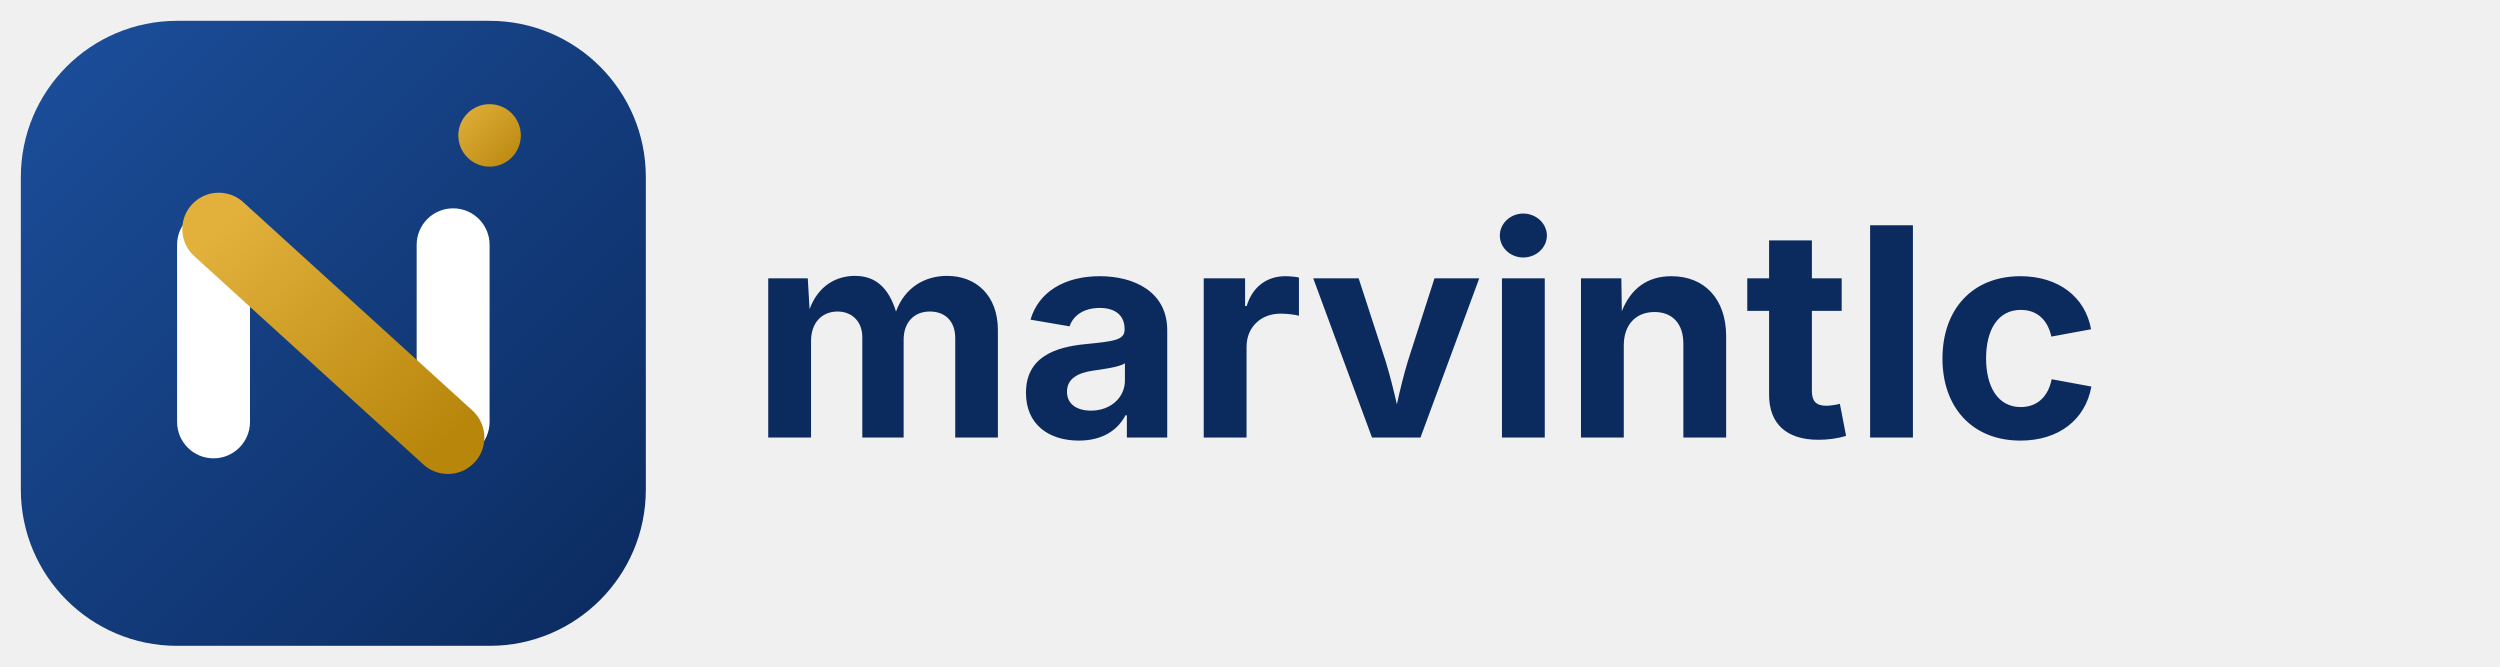
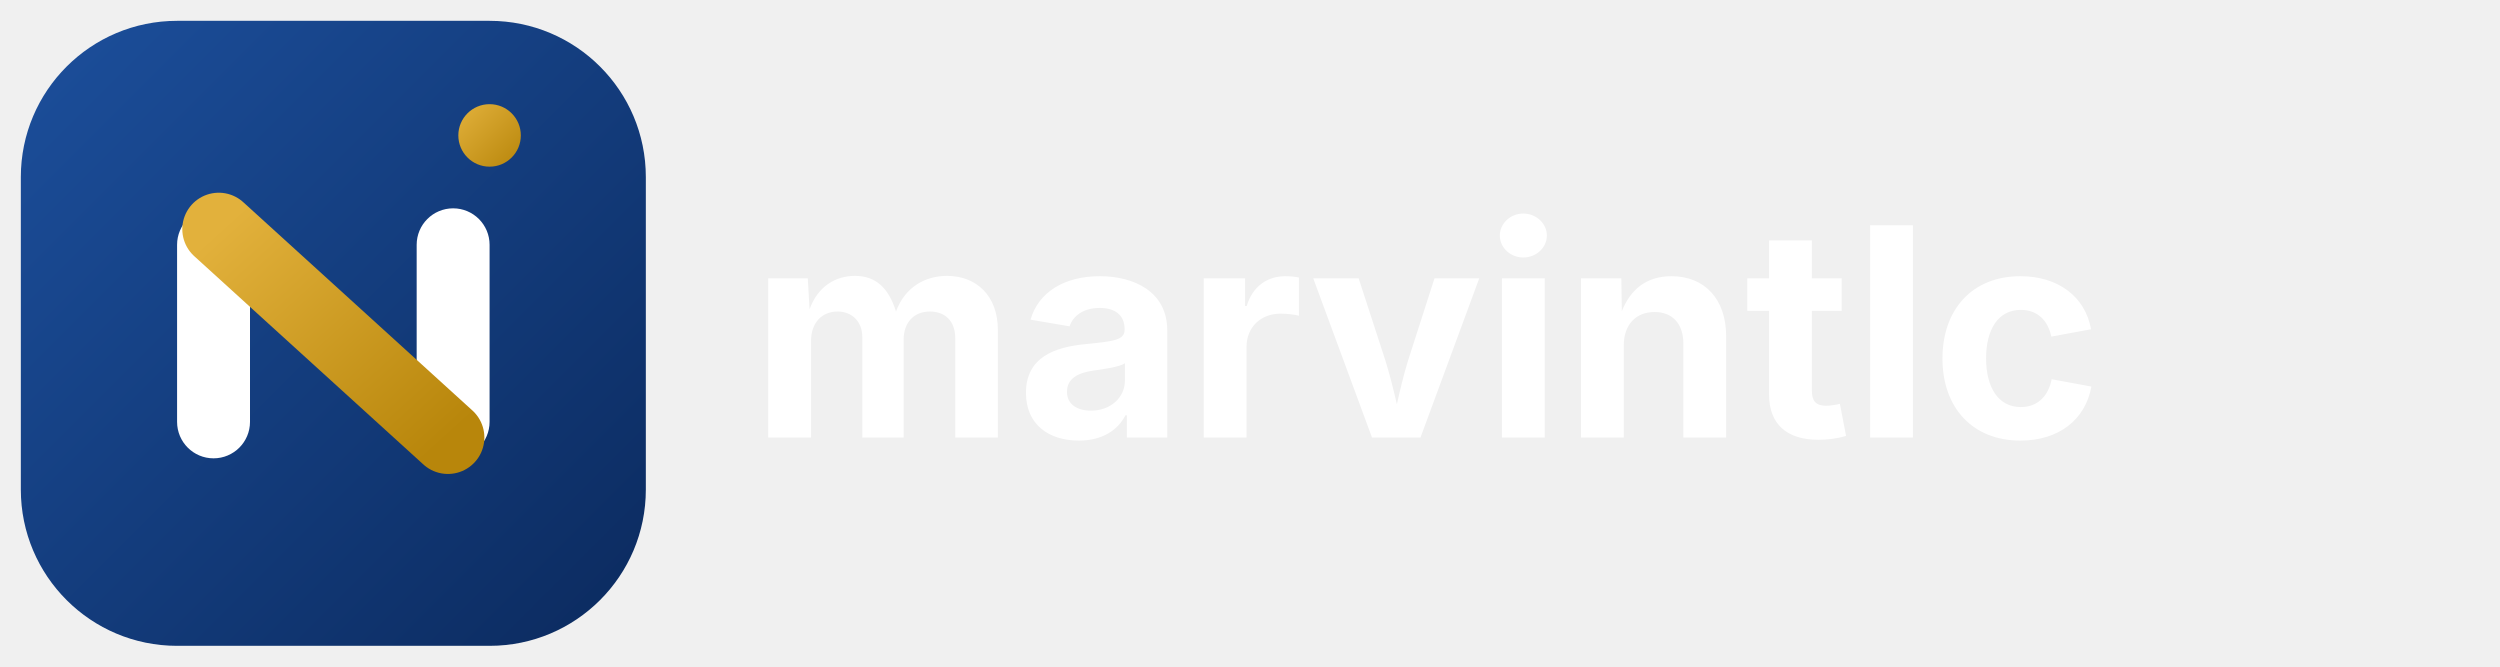
<svg xmlns="http://www.w3.org/2000/svg" viewBox="0 0 240 64" fill="none">
  <defs>
    <linearGradient id="tile" x1="0" y1="0" x2="1" y2="1">
      <stop offset="0" stop-color="#1c4f9c" />
      <stop offset="1" stop-color="#0b2a5e" />
    </linearGradient>
    <linearGradient id="gold" x1="0" y1="0" x2="1" y2="1">
      <stop offset="0" stop-color="#e2b13c" />
      <stop offset="1" stop-color="#b8860b" />
    </linearGradient>
  </defs>
  <rect x="2" y="2" width="60" height="60" rx="15" fill="url(#tile)" />
  <rect x="17" y="20" width="7" height="24" rx="3.5" fill="#fff" />
  <rect x="40" y="20" width="7" height="24" rx="3.5" fill="#fff" />
  <path d="M 21 22 L 43 42" stroke="url(#gold)" stroke-width="7" stroke-linecap="round" />
  <circle cx="47" cy="13" r="3" fill="url(#gold)" />
-   <text x="72" y="42" font-family="system-ui, -apple-system, sans-serif" font-size="28" font-weight="700" fill="#0b2a5e">marvintlc</text>
+   <text x="72" y="42" font-family="system-ui, -apple-system, sans-serif" font-size="28" font-weight="700" fill="#ffffff">marvintlc</text>
</svg>
